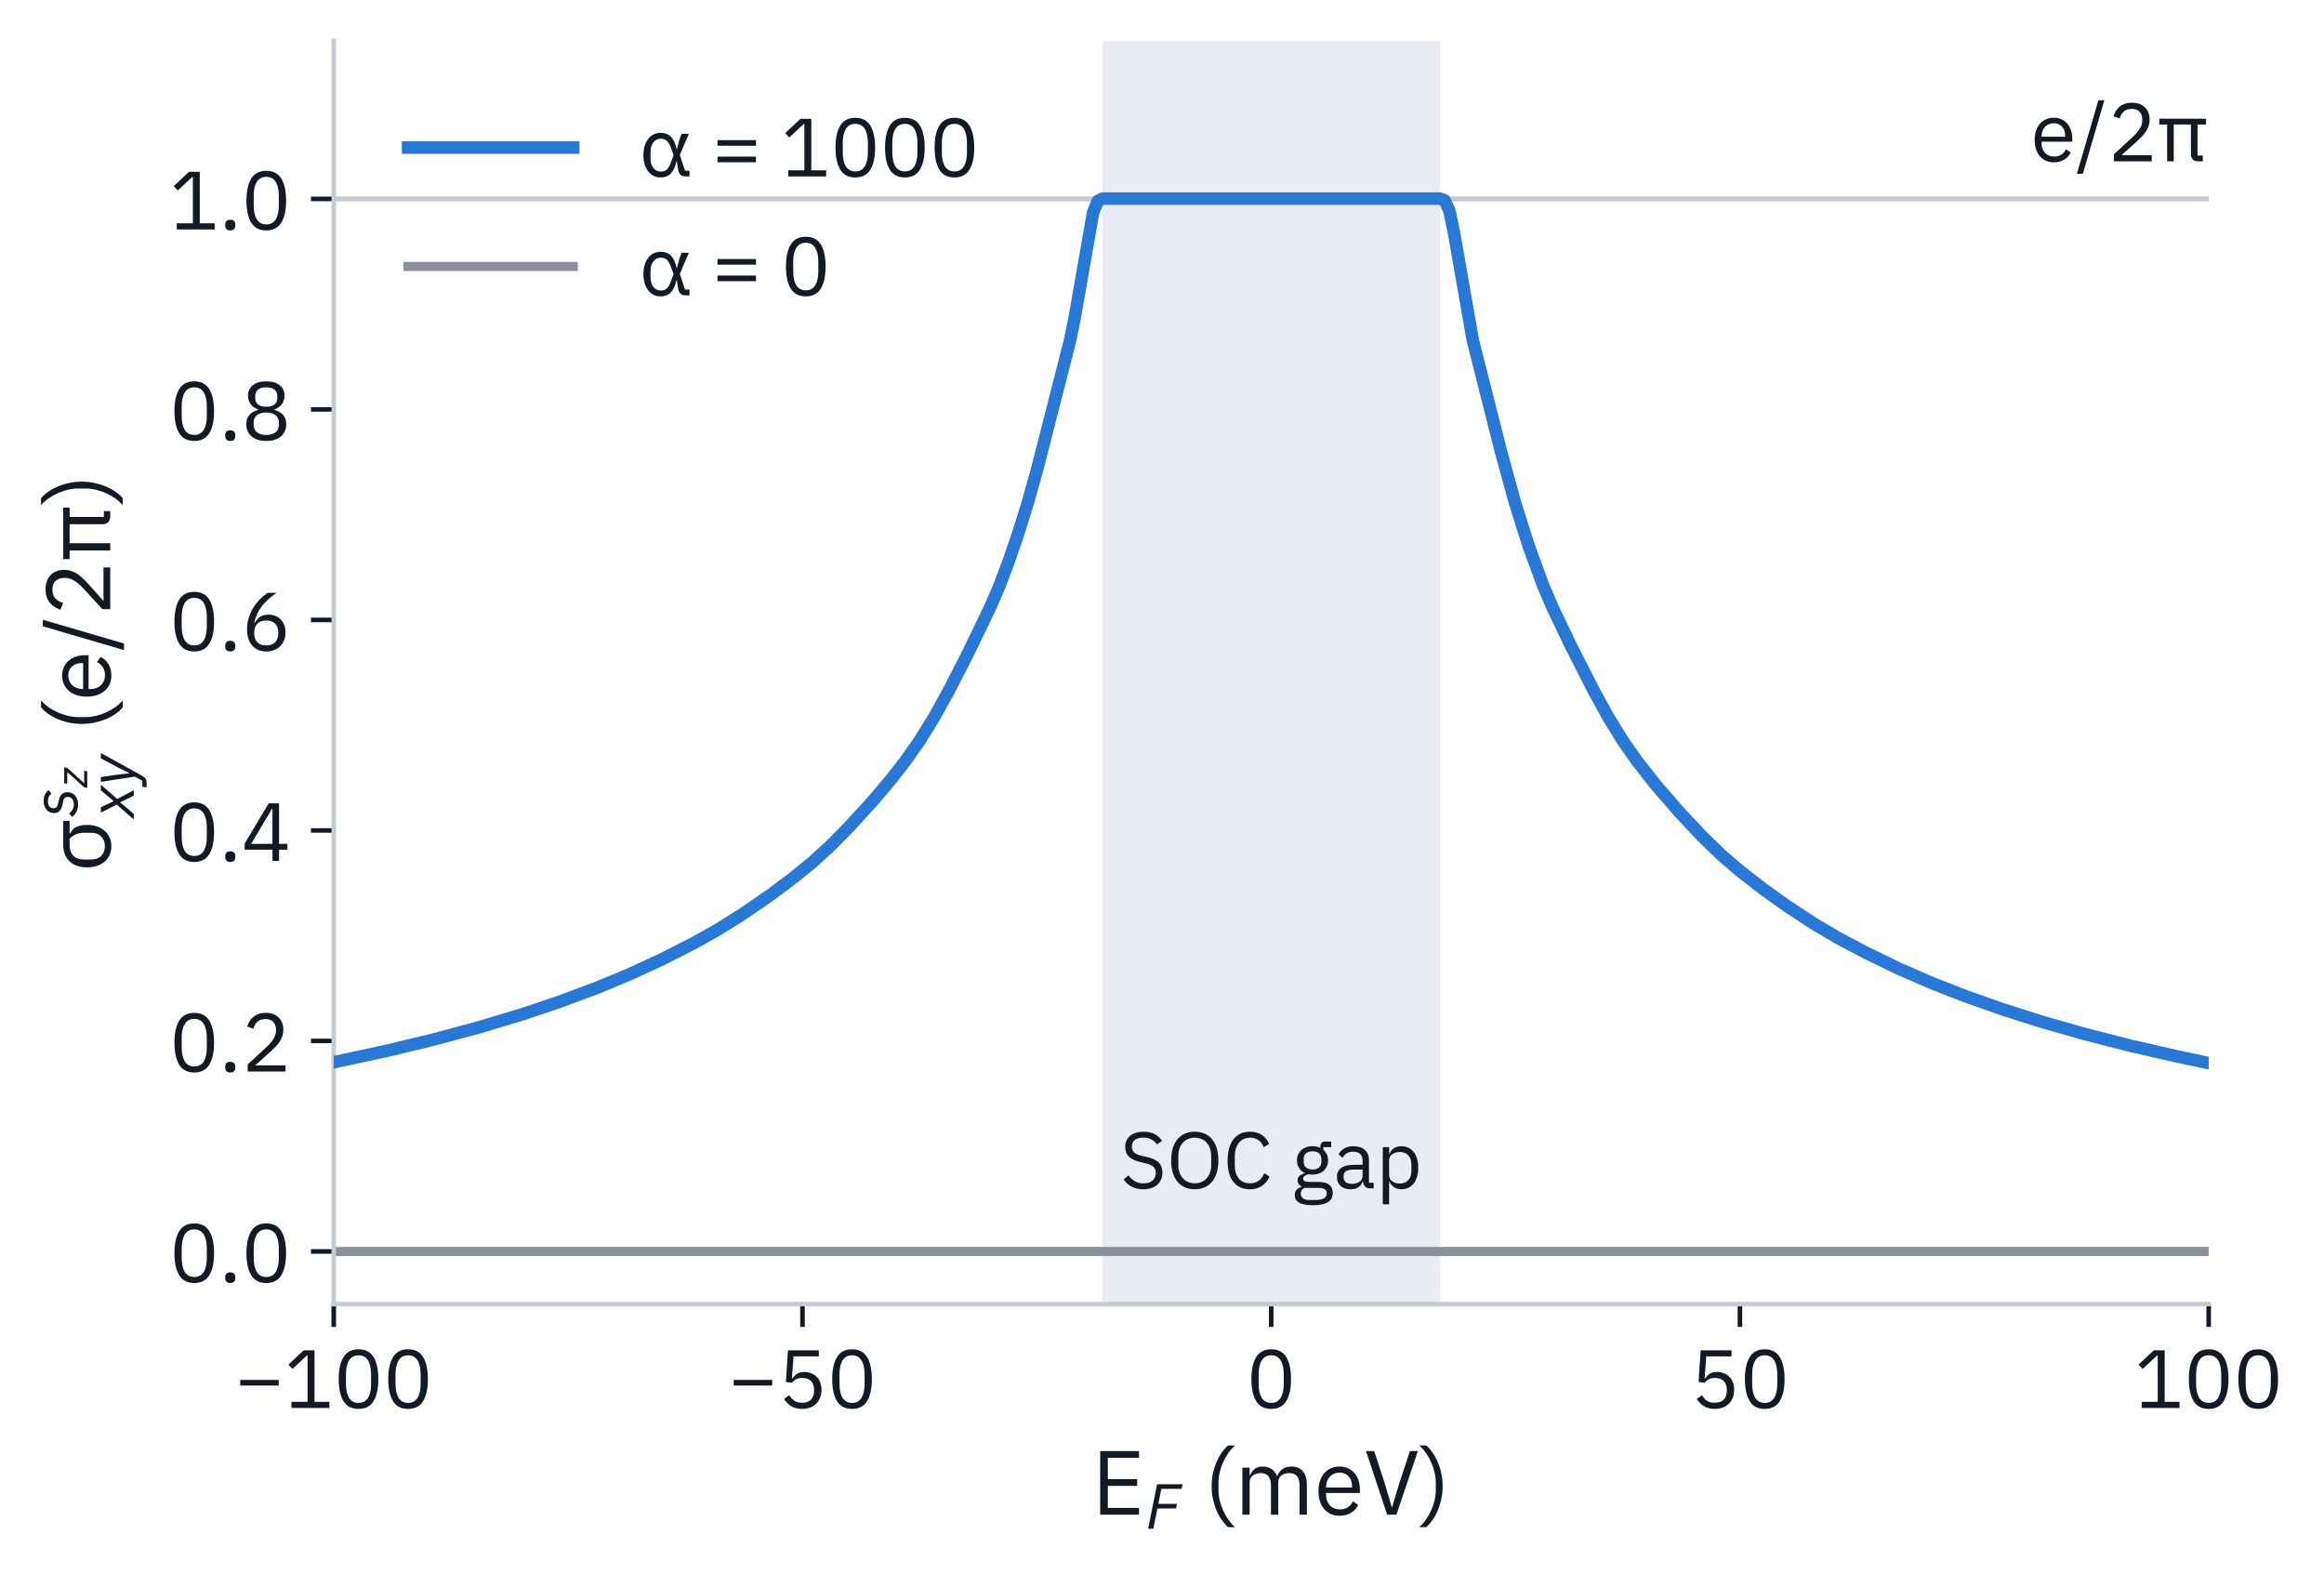
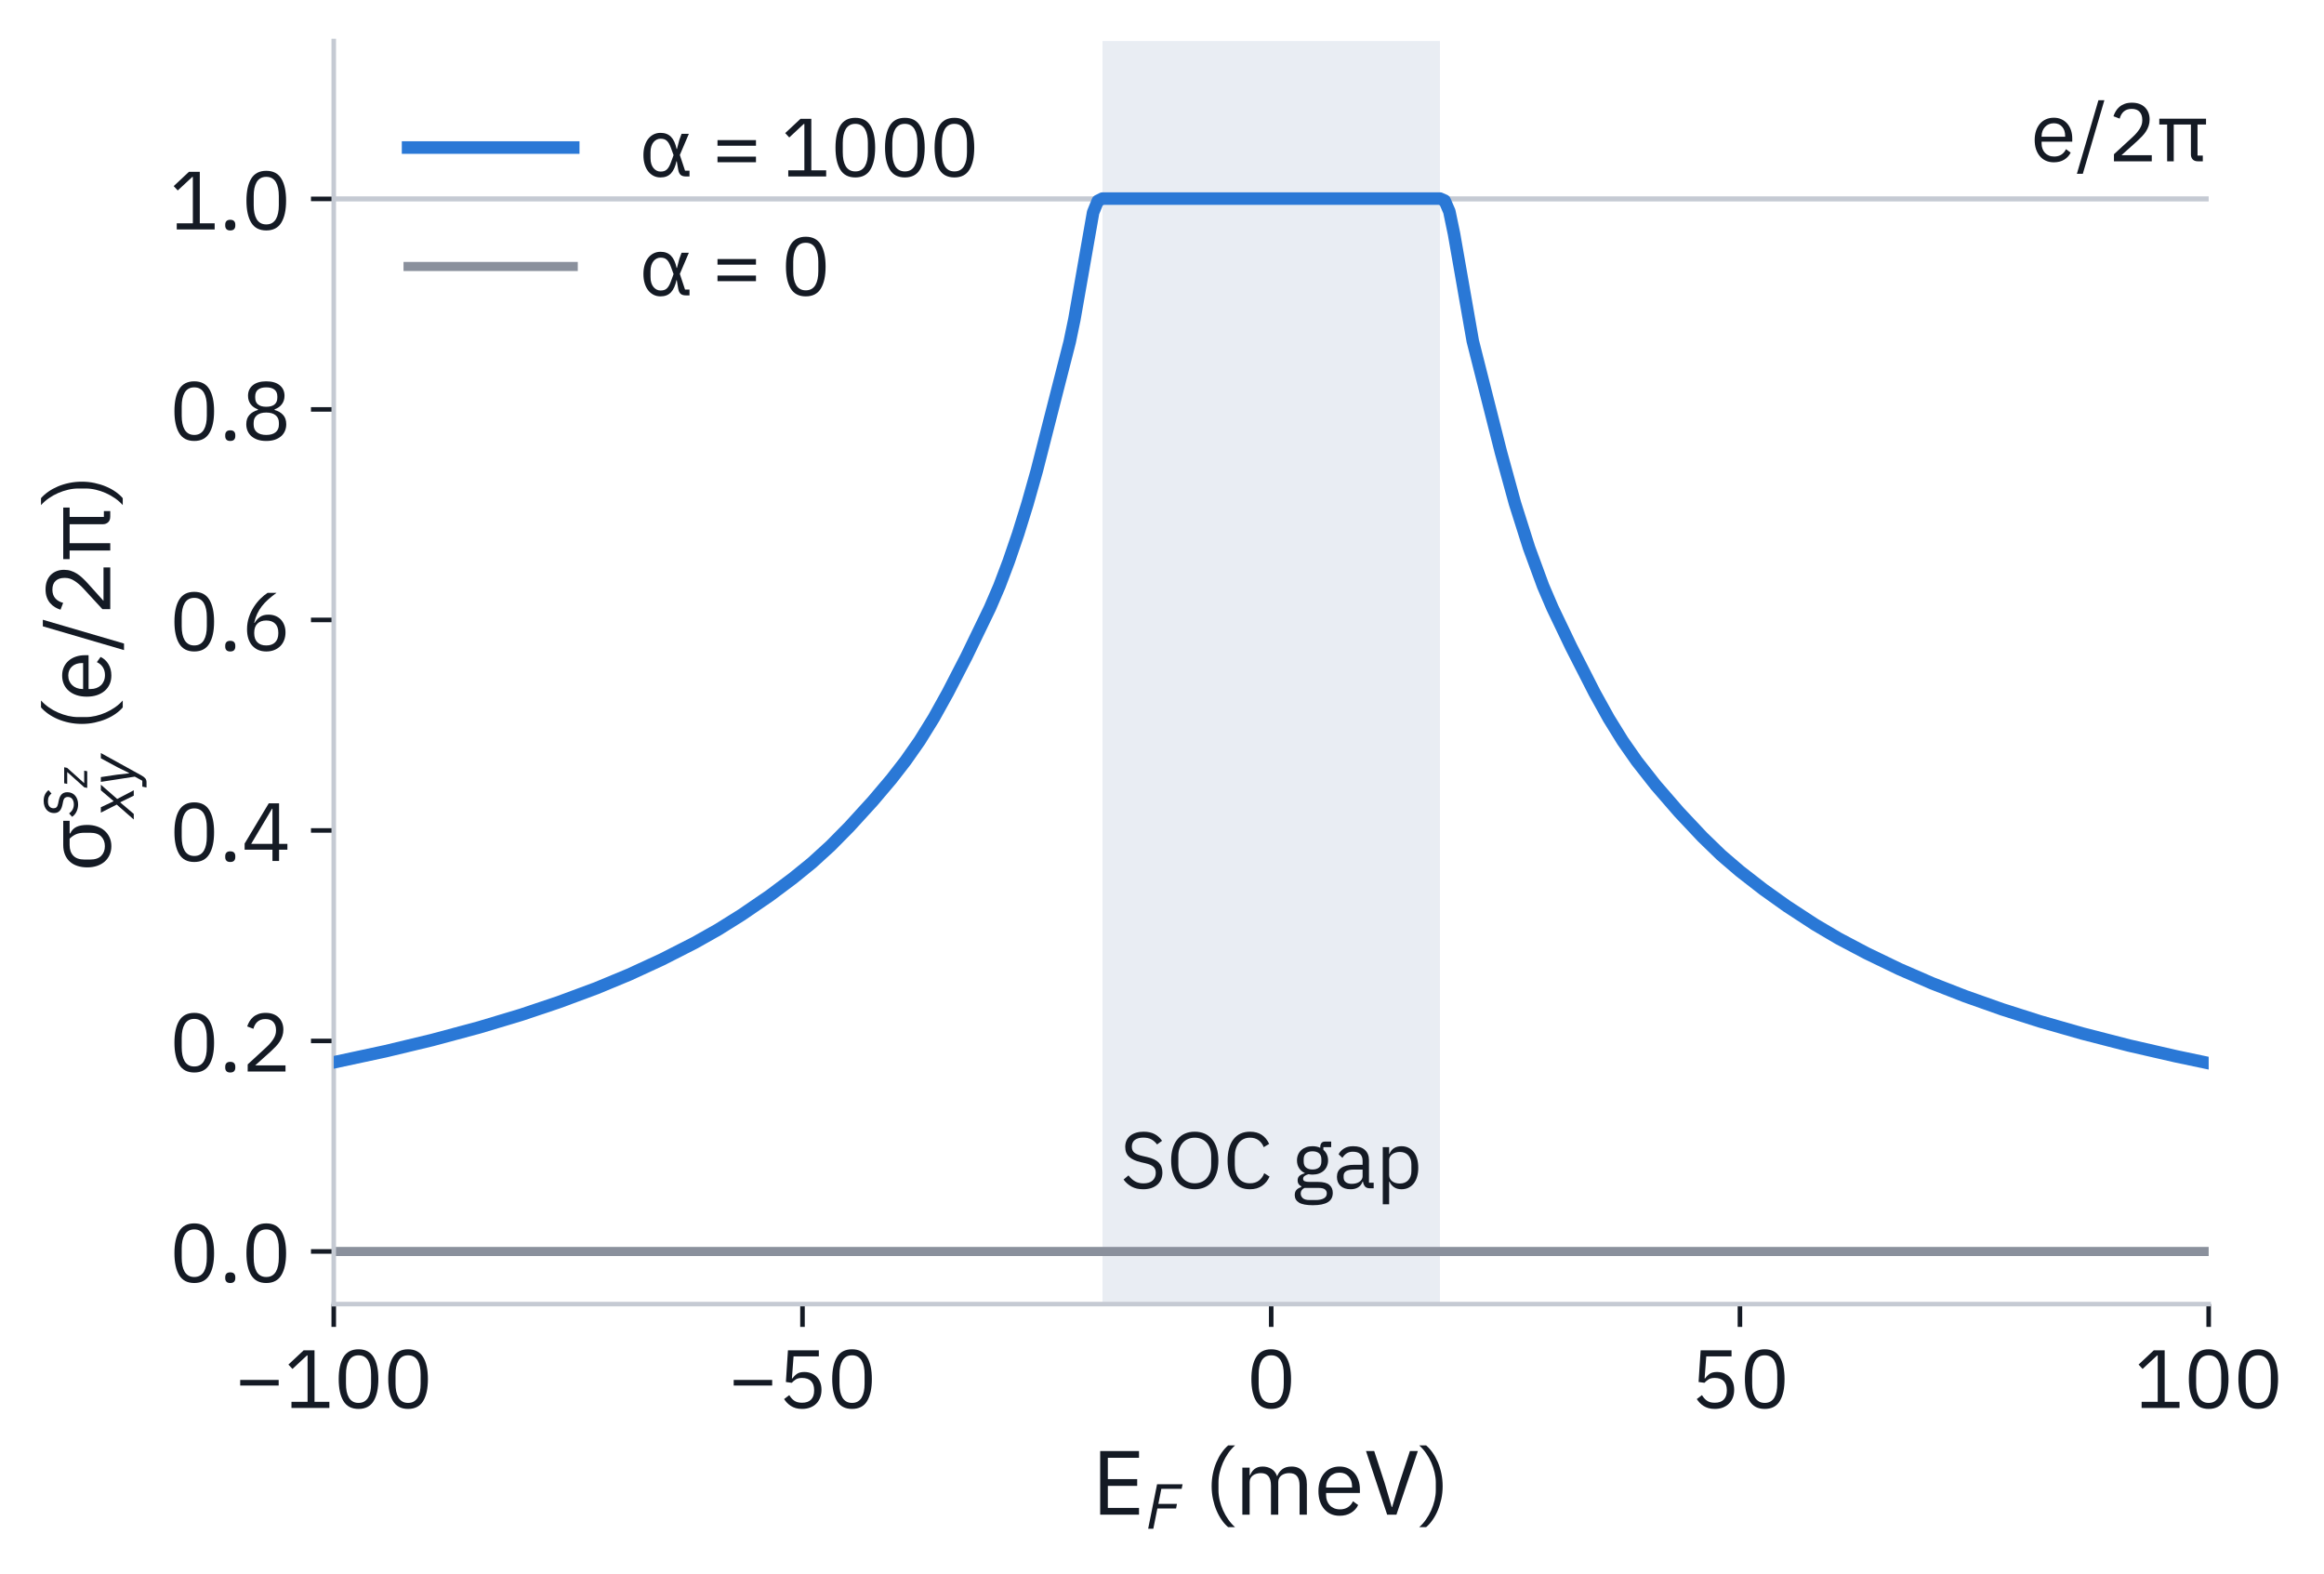
<svg xmlns="http://www.w3.org/2000/svg" xmlns:xlink="http://www.w3.org/1999/xlink" width="408.074pt" height="276.33pt" viewBox="0 0 408.074 276.33" version="1.1">
  <defs>
    <style type="text/css">*{stroke-linejoin: round; stroke-linecap: butt}</style>
  </defs>
  <g id="figure_1">
    <g id="patch_1">
      <path d="M 0 276.33  L 408.074 276.33  L 408.074 0  L 0 0  L 0 276.33  z " style="fill: none" />
    </g>
    <g id="axes_1">
      <g id="patch_2">
        <path d="M 58.604 228.96  L 387.824 228.96  L 387.824 7.2  L 58.604 7.2  L 58.604 228.96  z " style="fill: none" />
      </g>
      <g id="patch_3">
        <path d="M 193.585 228.96  L 252.844 228.96  L 252.844 7.2  L 193.585 7.2  z " clip-path="url(#pb63f28850c)" style="fill: #e9edf3" />
      </g>
      <g id="line2d_1">
        <path d="M 58.604 34.92  L 387.824 34.92  " clip-path="url(#pb63f28850c)" style="fill: none; stroke: #c5cad3; stroke-width: 0.9; stroke-linecap: square" />
      </g>
      <g id="matplotlib.axis_1">
        <g id="xtick_1">
          <g id="line2d_2">
            <defs>
              <path id="m9ce9b8f9b5" d="M 0 0  L 0 4  " style="stroke: #141a24; stroke-width: 0.8" />
            </defs>
            <g>
              <use xlink:href="#m9ce9b8f9b5" x="58.604" y="228.96" style="fill: #141a24; stroke: #141a24; stroke-width: 0.8" />
            </g>
          </g>
          <g id="text_1">
            <g style="fill: #141a24" transform="translate(41.20445 247.19) scale(0.145 -0.145)">
              <defs>
                <path id="IBMPlexSans-2212" d="M 429 1734  L 429 2170  L 3411 2170  L 3411 1734  L 429 1734  z " transform="scale(0.015625)" />
                <path id="IBMPlexSans-31" d="M 563 0  L 563 474  L 1811 474  L 1811 4070  L 1766 4070  L 640 3021  L 326 3360  L 1510 4467  L 2349 4467  L 2349 474  L 3501 474  L 3501 0  L 563 0  z " transform="scale(0.015625)" />
                <path id="IBMPlexSans-30" d="M 1920 -77  Q 1120 -77 752 531  Q 384 1139 384 2234  Q 384 3328 752 3936  Q 1120 4544 1920 4544  Q 2720 4544 3088 3936  Q 3456 3328 3456 2234  Q 3456 1139 3088 531  Q 2720 -77 1920 -77  z M 1920 390  Q 2182 390 2368 499  Q 2554 608 2669 806  Q 2784 1005 2838 1273  Q 2893 1542 2893 1869  L 2893 2598  Q 2893 2925 2838 3193  Q 2784 3462 2669 3660  Q 2554 3859 2368 3968  Q 2182 4077 1920 4077  Q 1658 4077 1472 3968  Q 1286 3859 1171 3660  Q 1056 3462 1001 3193  Q 947 2925 947 2598  L 947 1869  Q 947 1542 1001 1273  Q 1056 1005 1171 806  Q 1286 608 1472 499  Q 1658 390 1920 390  z " transform="scale(0.015625)" />
              </defs>
              <use xlink:href="#IBMPlexSans-2212" />
              <use xlink:href="#IBMPlexSans-31" transform="translate(59.99999 0)" />
              <use xlink:href="#IBMPlexSans-30" transform="translate(120 0)" />
              <use xlink:href="#IBMPlexSans-30" transform="translate(180 0)" />
            </g>
          </g>
        </g>
        <g id="xtick_2">
          <g id="line2d_3">
            <g>
              <use xlink:href="#m9ce9b8f9b5" x="140.909" y="228.96" style="fill: #141a24; stroke: #141a24; stroke-width: 0.8" />
            </g>
          </g>
          <g id="text_2">
            <g style="fill: #141a24" transform="translate(127.8595 247.19) scale(0.145 -0.145)">
              <defs>
                <path id="IBMPlexSans-35" d="M 3187 3994  L 1229 3994  L 1101 2291  L 1146 2291  Q 1306 2515 1507 2649  Q 1709 2784 2061 2784  Q 2349 2784 2592 2688  Q 2835 2592 3014 2416  Q 3194 2240 3293 1984  Q 3392 1728 3392 1402  Q 3392 1075 3289 803  Q 3187 531 2992 336  Q 2797 141 2518 32  Q 2240 -77 1888 -77  Q 1606 -77 1392 -13  Q 1178 51 1011 160  Q 845 269 720 403  Q 595 538 493 685  L 896 992  Q 979 858 1072 749  Q 1165 640 1277 563  Q 1389 486 1536 444  Q 1683 403 1888 403  Q 2349 403 2585 646  Q 2822 890 2822 1331  L 2822 1395  Q 2822 1837 2585 2080  Q 2349 2323 1888 2323  Q 1581 2323 1405 2211  Q 1229 2099 1088 1946  L 634 2010  L 794 4467  L 3187 4467  L 3187 3994  z " transform="scale(0.015625)" />
              </defs>
              <use xlink:href="#IBMPlexSans-2212" />
              <use xlink:href="#IBMPlexSans-35" transform="translate(59.99999 0)" />
              <use xlink:href="#IBMPlexSans-30" transform="translate(120 0)" />
            </g>
          </g>
        </g>
        <g id="xtick_3">
          <g id="line2d_4">
            <g>
              <use xlink:href="#m9ce9b8f9b5" x="223.214" y="228.96" style="fill: #141a24; stroke: #141a24; stroke-width: 0.8" />
            </g>
          </g>
          <g id="text_3">
            <g style="fill: #141a24" transform="translate(218.8645 247.19) scale(0.145 -0.145)">
              <use xlink:href="#IBMPlexSans-30" />
            </g>
          </g>
        </g>
        <g id="xtick_4">
          <g id="line2d_5">
            <g>
              <use xlink:href="#m9ce9b8f9b5" x="305.519" y="228.96" style="fill: #141a24; stroke: #141a24; stroke-width: 0.8" />
            </g>
          </g>
          <g id="text_4">
            <g style="fill: #141a24" transform="translate(296.8195 247.19) scale(0.145 -0.145)">
              <use xlink:href="#IBMPlexSans-35" />
              <use xlink:href="#IBMPlexSans-30" transform="translate(59.99999 0)" />
            </g>
          </g>
        </g>
        <g id="xtick_5">
          <g id="line2d_6">
            <g>
              <use xlink:href="#m9ce9b8f9b5" x="387.824" y="228.96" style="fill: #141a24; stroke: #141a24; stroke-width: 0.8" />
            </g>
          </g>
          <g id="text_5">
            <g style="fill: #141a24" transform="translate(374.7745 247.19) scale(0.145 -0.145)">
              <use xlink:href="#IBMPlexSans-31" />
              <use xlink:href="#IBMPlexSans-30" transform="translate(59.99999 0)" />
              <use xlink:href="#IBMPlexSans-30" transform="translate(120 0)" />
            </g>
          </g>
        </g>
        <g id="text_6">
          <g style="fill: #141a24" transform="translate(191.6945 265.93) scale(0.16 -0.16)">
            <defs>
              <path id="IBMPlexSans-45" d="M 595 0  L 595 4467  L 3322 4467  L 3322 3994  L 1133 3994  L 1133 2496  L 3194 2496  L 3194 2022  L 1133 2022  L 1133 474  L 3322 474  L 3322 0  L 595 0  z " transform="scale(0.015625)" />
              <path id="IBMPlexSans-Italic-46" d="M 250 0  L 1146 4467  L 3706 4467  L 3610 4006  L 1574 4006  L 1274 2496  L 3142 2496  L 3053 2035  L 1178 2035  L 768 0  L 250 0  z " transform="scale(0.015625)" />
              <path id="IBMPlexSans-20" transform="scale(0.015625)" />
              <path id="IBMPlexSans-28" d="M 531 1997  Q 531 2458 620 2886  Q 710 3315 867 3683  Q 1024 4051 1235 4352  Q 1446 4653 1690 4864  L 2176 4864  Q 1907 4621 1692 4313  Q 1478 4006 1328 3660  Q 1178 3315 1094 2956  Q 1011 2598 1011 2266  L 1011 1715  Q 1011 1376 1094 1017  Q 1178 659 1331 313  Q 1485 -32 1699 -339  Q 1914 -646 2176 -877  L 1690 -877  Q 1453 -678 1241 -377  Q 1030 -77 873 294  Q 717 666 624 1098  Q 531 1530 531 1997  z " transform="scale(0.015625)" />
              <path id="IBMPlexSans-6d" d="M 544 0  L 544 3302  L 1056 3302  L 1056 2765  L 1082 2765  Q 1139 2893 1212 3005  Q 1286 3117 1392 3200  Q 1498 3283 1638 3331  Q 1779 3379 1971 3379  Q 2298 3379 2573 3222  Q 2848 3066 2982 2707  L 2995 2707  Q 3085 2976 3331 3177  Q 3578 3379 4000 3379  Q 4506 3379 4790 3049  Q 5075 2720 5075 2118  L 5075 0  L 4563 0  L 4563 2029  Q 4563 2470 4390 2694  Q 4218 2918 3840 2918  Q 3686 2918 3548 2880  Q 3411 2842 3302 2765  Q 3194 2688 3130 2569  Q 3066 2451 3066 2291  L 3066 0  L 2554 0  L 2554 2029  Q 2554 2470 2381 2694  Q 2208 2918 1843 2918  Q 1690 2918 1549 2880  Q 1408 2842 1299 2765  Q 1190 2688 1123 2569  Q 1056 2451 1056 2291  L 1056 0  L 544 0  z " transform="scale(0.015625)" />
              <path id="IBMPlexSans-65" d="M 1786 -77  Q 1446 -77 1174 44  Q 902 166 707 393  Q 512 621 406 937  Q 301 1254 301 1651  Q 301 2042 406 2362  Q 512 2682 707 2909  Q 902 3136 1174 3257  Q 1446 3379 1786 3379  Q 2118 3379 2380 3257  Q 2643 3136 2828 2921  Q 3014 2707 3113 2412  Q 3213 2118 3213 1766  L 3213 1523  L 838 1523  L 838 1370  Q 838 1158 905 976  Q 973 794 1097 659  Q 1222 525 1404 448  Q 1587 371 1818 371  Q 2131 371 2364 518  Q 2598 666 2726 941  L 3091 678  Q 2931 339 2592 131  Q 2253 -77 1786 -77  z M 1786 2950  Q 1574 2950 1401 2876  Q 1229 2803 1104 2668  Q 979 2534 908 2352  Q 838 2170 838 1952  L 838 1907  L 2662 1907  L 2662 1978  Q 2662 2419 2422 2684  Q 2182 2950 1786 2950  z " transform="scale(0.015625)" />
              <path id="IBMPlexSans-56" d="M 1613 0  L 128 4467  L 704 4467  L 1440 2214  L 1933 538  L 1965 538  L 2470 2214  L 3213 4467  L 3770 4467  L 2266 0  L 1613 0  z " transform="scale(0.015625)" />
              <path id="IBMPlexSans-29" d="M 1613 1997  Q 1613 1530 1520 1098  Q 1427 666 1270 294  Q 1114 -77 902 -377  Q 691 -678 454 -877  L -32 -877  Q 230 -646 444 -339  Q 659 -32 812 313  Q 966 659 1049 1017  Q 1133 1376 1133 1715  L 1133 2266  Q 1133 2598 1049 2956  Q 966 3315 816 3660  Q 666 4006 451 4313  Q 237 4621 -32 4864  L 454 4864  Q 698 4653 909 4352  Q 1120 4051 1277 3683  Q 1434 3315 1523 2886  Q 1613 2458 1613 1997  z " transform="scale(0.015625)" />
            </defs>
            <use xlink:href="#IBMPlexSans-45" />
            <use xlink:href="#IBMPlexSans-Italic-46" transform="translate(59.20288 -15.47813) scale(0.7)" />
            <use xlink:href="#IBMPlexSans-20" transform="translate(99.72256 0)" />
            <use xlink:href="#IBMPlexSans-28" transform="translate(123.3226 0)" />
            <use xlink:href="#IBMPlexSans-6d" transform="translate(156.8225 0)" />
            <use xlink:href="#IBMPlexSans-65" transform="translate(244.1225 0)" />
            <use xlink:href="#IBMPlexSans-56" transform="translate(299.0225 0)" />
            <use xlink:href="#IBMPlexSans-29" transform="translate(359.9225 0)" />
          </g>
        </g>
      </g>
      <g id="matplotlib.axis_2">
        <g id="ytick_1">
          <g id="line2d_7">
            <defs>
              <path id="mf43ab1ffb0" d="M 0 0  L -4 0  " style="stroke: #141a24; stroke-width: 0.8" />
            </defs>
            <g>
              <use xlink:href="#mf43ab1ffb0" x="58.604" y="219.72" style="fill: #141a24; stroke: #141a24; stroke-width: 0.8" />
            </g>
          </g>
          <g id="text_7">
            <g style="fill: #141a24" transform="translate(29.76 225.085) scale(0.145 -0.145)">
              <defs>
                <path id="IBMPlexSans-2e" d="M 870 -77  Q 666 -77 573 25  Q 480 128 480 294  L 480 378  Q 480 544 573 646  Q 666 749 870 749  Q 1075 749 1168 646  Q 1261 544 1261 378  L 1261 294  Q 1261 128 1168 25  Q 1075 -77 870 -77  z " transform="scale(0.015625)" />
              </defs>
              <use xlink:href="#IBMPlexSans-30" />
              <use xlink:href="#IBMPlexSans-2e" transform="translate(59.99999 0)" />
              <use xlink:href="#IBMPlexSans-30" transform="translate(87.19998 0)" />
            </g>
          </g>
        </g>
        <g id="ytick_2">
          <g id="line2d_8">
            <g>
              <use xlink:href="#mf43ab1ffb0" x="58.604" y="182.76" style="fill: #141a24; stroke: #141a24; stroke-width: 0.8" />
            </g>
          </g>
          <g id="text_8">
            <g style="fill: #141a24" transform="translate(29.76 188.125) scale(0.145 -0.145)">
              <defs>
                <path id="IBMPlexSans-32" d="M 3411 0  L 480 0  L 480 550  L 1939 1894  Q 2253 2182 2464 2505  Q 2675 2829 2675 3155  L 2675 3232  Q 2675 3603 2470 3833  Q 2266 4064 1850 4064  Q 1645 4064 1491 4006  Q 1338 3949 1226 3846  Q 1114 3744 1040 3606  Q 966 3469 922 3309  L 442 3494  Q 506 3693 618 3881  Q 730 4070 899 4217  Q 1069 4365 1309 4454  Q 1549 4544 1875 4544  Q 2202 4544 2458 4448  Q 2714 4352 2886 4179  Q 3059 4006 3152 3769  Q 3245 3533 3245 3245  Q 3245 2982 3171 2758  Q 3098 2534 2970 2332  Q 2842 2131 2659 1939  Q 2477 1747 2266 1555  L 1062 474  L 3411 474  L 3411 0  z " transform="scale(0.015625)" />
              </defs>
              <use xlink:href="#IBMPlexSans-30" />
              <use xlink:href="#IBMPlexSans-2e" transform="translate(59.99999 0)" />
              <use xlink:href="#IBMPlexSans-32" transform="translate(87.19998 0)" />
            </g>
          </g>
        </g>
        <g id="ytick_3">
          <g id="line2d_9">
            <g>
              <use xlink:href="#mf43ab1ffb0" x="58.604" y="145.8" style="fill: #141a24; stroke: #141a24; stroke-width: 0.8" />
            </g>
          </g>
          <g id="text_9">
            <g style="fill: #141a24" transform="translate(29.76 151.165) scale(0.145 -0.145)">
              <defs>
                <path id="IBMPlexSans-34" d="M 2400 0  L 2400 877  L 243 877  L 243 1350  L 2112 4467  L 2912 4467  L 2912 1325  L 3558 1325  L 3558 877  L 2912 877  L 2912 0  L 2400 0  z M 749 1325  L 2400 1325  L 2400 4051  L 2368 4051  L 749 1325  z " transform="scale(0.015625)" />
              </defs>
              <use xlink:href="#IBMPlexSans-30" />
              <use xlink:href="#IBMPlexSans-2e" transform="translate(59.99999 0)" />
              <use xlink:href="#IBMPlexSans-34" transform="translate(87.19998 0)" />
            </g>
          </g>
        </g>
        <g id="ytick_4">
          <g id="line2d_10">
            <g>
              <use xlink:href="#mf43ab1ffb0" x="58.604" y="108.84" style="fill: #141a24; stroke: #141a24; stroke-width: 0.8" />
            </g>
          </g>
          <g id="text_10">
            <g style="fill: #141a24" transform="translate(29.76 114.205) scale(0.145 -0.145)">
              <defs>
                <path id="IBMPlexSans-36" d="M 1926 -77  Q 1581 -77 1302 41  Q 1024 160 829 381  Q 634 602 531 922  Q 429 1242 429 1638  Q 429 2138 576 2576  Q 723 3014 956 3376  Q 1190 3738 1472 4016  Q 1754 4294 2022 4467  L 2714 4467  Q 2355 4205 2073 3955  Q 1792 3706 1581 3434  Q 1370 3162 1222 2851  Q 1075 2541 986 2150  L 1018 2138  Q 1178 2413 1430 2595  Q 1683 2778 2093 2778  Q 2381 2778 2624 2682  Q 2867 2586 3040 2406  Q 3213 2227 3312 1971  Q 3411 1715 3411 1402  Q 3411 1075 3305 803  Q 3200 531 3005 336  Q 2810 141 2534 32  Q 2259 -77 1926 -77  z M 1920 390  Q 2362 390 2608 633  Q 2854 877 2854 1331  L 2854 1382  Q 2854 1837 2608 2080  Q 2362 2323 1920 2323  Q 1478 2323 1232 2080  Q 986 1837 986 1382  L 986 1331  Q 986 877 1232 633  Q 1478 390 1920 390  z " transform="scale(0.015625)" />
              </defs>
              <use xlink:href="#IBMPlexSans-30" />
              <use xlink:href="#IBMPlexSans-2e" transform="translate(59.99999 0)" />
              <use xlink:href="#IBMPlexSans-36" transform="translate(87.19998 0)" />
            </g>
          </g>
        </g>
        <g id="ytick_5">
          <g id="line2d_11">
            <g>
              <use xlink:href="#mf43ab1ffb0" x="58.604" y="71.88" style="fill: #141a24; stroke: #141a24; stroke-width: 0.8" />
            </g>
          </g>
          <g id="text_11">
            <g style="fill: #141a24" transform="translate(29.76 77.245) scale(0.145 -0.145)">
              <defs>
                <path id="IBMPlexSans-38" d="M 1920 -77  Q 1536 -77 1248 22  Q 960 122 765 294  Q 570 467 470 704  Q 371 941 371 1216  Q 371 1677 620 1945  Q 870 2214 1274 2323  L 1274 2374  Q 922 2496 714 2768  Q 506 3040 506 3424  Q 506 3936 877 4240  Q 1248 4544 1920 4544  Q 2592 4544 2963 4240  Q 3334 3936 3334 3424  Q 3334 3040 3126 2768  Q 2918 2496 2566 2374  L 2566 2323  Q 2970 2214 3219 1945  Q 3469 1677 3469 1216  Q 3469 941 3369 704  Q 3270 467 3075 294  Q 2880 122 2592 22  Q 2304 -77 1920 -77  z M 1920 390  Q 2387 390 2643 598  Q 2899 806 2899 1190  L 2899 1325  Q 2899 1709 2643 1917  Q 2387 2125 1920 2125  Q 1453 2125 1197 1917  Q 941 1709 941 1325  L 941 1190  Q 941 806 1197 598  Q 1453 390 1920 390  z M 1920 2573  Q 2342 2573 2560 2752  Q 2778 2931 2778 3277  L 2778 3373  Q 2778 3718 2560 3897  Q 2342 4077 1920 4077  Q 1498 4077 1280 3897  Q 1062 3718 1062 3373  L 1062 3277  Q 1062 2931 1280 2752  Q 1498 2573 1920 2573  z " transform="scale(0.015625)" />
              </defs>
              <use xlink:href="#IBMPlexSans-30" />
              <use xlink:href="#IBMPlexSans-2e" transform="translate(59.99999 0)" />
              <use xlink:href="#IBMPlexSans-38" transform="translate(87.19998 0)" />
            </g>
          </g>
        </g>
        <g id="ytick_6">
          <g id="line2d_12">
            <g>
              <use xlink:href="#mf43ab1ffb0" x="58.604" y="34.92" style="fill: #141a24; stroke: #141a24; stroke-width: 0.8" />
            </g>
          </g>
          <g id="text_12">
            <g style="fill: #141a24" transform="translate(29.76 40.285) scale(0.145 -0.145)">
              <use xlink:href="#IBMPlexSans-31" />
              <use xlink:href="#IBMPlexSans-2e" transform="translate(59.99999 0)" />
              <use xlink:href="#IBMPlexSans-30" transform="translate(87.19998 0)" />
            </g>
          </g>
        </g>
        <g id="text_13">
          <g style="fill: #141a24" transform="translate(19.36 153.04) rotate(-90) scale(0.16 -0.16)">
            <defs>
              <path id="IBMPlexSans-3c3" d="M 2688 2854  L 2688 2810  Q 3008 2662 3145 2371  Q 3283 2080 3283 1613  Q 3283 1235 3174 921  Q 3066 608 2867 387  Q 2669 166 2397 44  Q 2125 -77 1792 -77  Q 1459 -77 1184 44  Q 909 166 713 387  Q 518 608 409 921  Q 301 1235 301 1613  Q 301 1990 403 2304  Q 506 2618 704 2838  Q 902 3059 1196 3180  Q 1491 3302 1869 3302  L 3571 3302  L 3571 2854  L 2688 2854  z M 1869 2854  Q 1395 2854 1123 2595  Q 851 2336 851 1811  L 851 1414  Q 851 890 1113 634  Q 1376 378 1792 378  Q 2208 378 2470 634  Q 2733 890 2733 1414  L 2733 1811  Q 2733 2163 2630 2400  Q 2528 2637 2317 2854  L 1869 2854  z " transform="scale(0.015625)" />
              <path id="IBMPlexSans-Italic-73" d="M 1338 -77  Q 954 -77 621 80  Q 288 237 90 525  L 429 826  Q 602 595 826 473  Q 1050 352 1338 352  Q 1664 352 1875 509  Q 2086 666 2086 973  Q 2086 1139 1987 1257  Q 1888 1376 1600 1434  L 1350 1485  Q 1165 1523 1001 1584  Q 838 1645 720 1744  Q 602 1843 534 1987  Q 467 2131 467 2336  Q 467 2541 540 2729  Q 614 2918 768 3062  Q 922 3206 1152 3292  Q 1382 3379 1690 3379  Q 2054 3379 2316 3254  Q 2579 3130 2765 2893  L 2426 2592  Q 2317 2746 2131 2848  Q 1946 2950 1651 2950  Q 1286 2950 1116 2790  Q 947 2630 947 2381  Q 947 2208 1046 2096  Q 1146 1984 1427 1926  L 1677 1875  Q 1875 1837 2038 1773  Q 2202 1709 2317 1606  Q 2432 1504 2496 1357  Q 2560 1210 2560 1005  Q 2560 755 2467 553  Q 2374 352 2211 214  Q 2048 77 1824 0  Q 1600 -77 1338 -77  z " transform="scale(0.015625)" />
              <path id="IBMPlexSans-Italic-7a" d="M -32 0  L 51 422  L 2246 2867  L 544 2867  L 627 3302  L 2925 3302  L 2842 2880  L 646 435  L 2438 435  L 2355 0  L -32 0  z " transform="scale(0.015625)" />
              <path id="IBMPlexSans-Italic-78" d="M -179 0  L 1318 1709  L 512 3302  L 1050 3302  L 1645 2035  L 1677 2035  L 2752 3302  L 3315 3302  L 1882 1664  L 2752 0  L 2214 0  L 1555 1344  L 1523 1344  L 384 0  L -179 0  z " transform="scale(0.015625)" />
              <path id="IBMPlexSans-Italic-79" d="M 2803 3302  L 3328 3302  L 1094 -749  Q 934 -1037 784 -1158  Q 634 -1280 384 -1280  L -128 -1280  L -45 -858  L 550 -858  L 960 -102  L 435 3302  L 915 3302  L 1158 1670  L 1293 467  L 1325 467  L 1920 1670  L 2803 3302  z " transform="scale(0.015625)" />
              <path id="IBMPlexSans-2f" d="M 58 -966  L 1728 4736  L 2189 4736  L 518 -966  L 58 -966  z " transform="scale(0.015625)" />
              <path id="IBMPlexSans-3c0" d="M 3117 448  L 3526 448  L 3526 0  L 3149 0  Q 2880 0 2742 150  Q 2605 301 2605 525  L 2605 2854  L 1274 2854  L 1274 0  L 762 0  L 762 2854  L 154 2854  L 154 3302  L 3776 3302  L 3776 2854  L 3117 2854  L 3117 448  z " transform="scale(0.015625)" />
            </defs>
            <use xlink:href="#IBMPlexSans-3c3" />
            <use xlink:href="#IBMPlexSans-Italic-73" transform="translate(59.20288 36.11563) scale(0.7)" />
            <use xlink:href="#IBMPlexSans-Italic-7a" transform="translate(92.17287 25.28094) scale(0.49)" />
            <use xlink:href="#IBMPlexSans-Italic-78" transform="translate(59.20288 -25.79688) scale(0.7)" />
            <use xlink:href="#IBMPlexSans-Italic-79" transform="translate(93.78287 -25.79688) scale(0.7)" />
            <use xlink:href="#IBMPlexSans-20" transform="translate(130.2426 0)" />
            <use xlink:href="#IBMPlexSans-28" transform="translate(153.8425 0)" />
            <use xlink:href="#IBMPlexSans-65" transform="translate(187.3425 0)" />
            <use xlink:href="#IBMPlexSans-2f" transform="translate(242.2425 0)" />
            <use xlink:href="#IBMPlexSans-32" transform="translate(280.5425 0)" />
            <use xlink:href="#IBMPlexSans-3c0" transform="translate(340.5425 0)" />
            <use xlink:href="#IBMPlexSans-29" transform="translate(402.7425 0)" />
          </g>
        </g>
      </g>
      <g id="line2d_13">
        <path d="M 58.604 219.72  L 387.824 219.72  L 387.824 219.72  " clip-path="url(#pb63f28850c)" style="fill: none; stroke: #8a909c; stroke-width: 1.6; stroke-linecap: square" />
      </g>
      <g id="patch_4">
        <path d="M 58.604 228.96  L 58.604 7.2  " style="fill: none; stroke: #c5cad3; stroke-width: 0.8; stroke-linejoin: miter; stroke-linecap: square" />
      </g>
      <g id="patch_5">
        <path d="M 58.604 228.96  L 387.824 228.96  " style="fill: none; stroke: #c5cad3; stroke-width: 0.8; stroke-linejoin: miter; stroke-linecap: square" />
      </g>
      <g id="text_14">
        <g style="fill: #141a24" transform="translate(196.6998 208.632) scale(0.14 -0.14)">
          <defs>
            <path id="IBMPlexSans-53" d="M 1850 -77  Q 1306 -77 922 131  Q 538 339 269 704  L 666 1037  Q 902 723 1190 560  Q 1478 397 1869 397  Q 2349 397 2601 627  Q 2854 858 2854 1242  Q 2854 1562 2662 1734  Q 2470 1907 2029 2010  L 1664 2093  Q 1050 2234 726 2518  Q 403 2803 403 3322  Q 403 3616 512 3846  Q 621 4077 816 4230  Q 1011 4384 1283 4464  Q 1555 4544 1882 4544  Q 2387 4544 2748 4358  Q 3110 4173 3360 3814  L 2957 3520  Q 2771 3776 2508 3923  Q 2246 4070 1856 4070  Q 1427 4070 1180 3888  Q 934 3706 934 3341  Q 934 3021 1142 2857  Q 1350 2694 1773 2598  L 2138 2515  Q 2797 2368 3091 2067  Q 3386 1766 3386 1267  Q 3386 960 3280 710  Q 3174 461 2976 288  Q 2778 115 2493 19  Q 2208 -77 1850 -77  z " transform="scale(0.015625)" />
            <path id="IBMPlexSans-4f" d="M 2266 -77  Q 1830 -77 1481 73  Q 1133 224 886 515  Q 640 806 505 1238  Q 371 1670 371 2234  Q 371 2797 505 3225  Q 640 3654 886 3948  Q 1133 4243 1481 4393  Q 1830 4544 2266 4544  Q 2694 4544 3046 4393  Q 3398 4243 3644 3948  Q 3891 3654 4025 3225  Q 4160 2797 4160 2234  Q 4160 1670 4025 1238  Q 3891 806 3644 515  Q 3398 224 3046 73  Q 2694 -77 2266 -77  z M 2266 403  Q 2554 403 2797 505  Q 3040 608 3216 800  Q 3392 992 3488 1261  Q 3584 1530 3584 1862  L 3584 2605  Q 3584 2938 3488 3206  Q 3392 3475 3216 3667  Q 3040 3859 2797 3961  Q 2554 4064 2266 4064  Q 1978 4064 1734 3961  Q 1491 3859 1315 3667  Q 1139 3475 1043 3206  Q 947 2938 947 2605  L 947 1862  Q 947 1530 1043 1261  Q 1139 992 1315 800  Q 1491 608 1734 505  Q 1978 403 2266 403  z " transform="scale(0.015625)" />
            <path id="IBMPlexSans-43" d="M 2170 -77  Q 1318 -77 844 502  Q 371 1082 371 2208  Q 371 3334 844 3939  Q 1318 4544 2170 4544  Q 2733 4544 3113 4288  Q 3494 4032 3706 3565  L 3270 3302  Q 3136 3648 2861 3856  Q 2586 4064 2170 4064  Q 1882 4064 1654 3955  Q 1427 3846 1270 3644  Q 1114 3443 1030 3164  Q 947 2886 947 2541  L 947 1875  Q 947 1184 1267 793  Q 1587 403 2170 403  Q 2598 403 2886 624  Q 3174 845 3309 1210  L 3738 941  Q 3526 467 3129 195  Q 2733 -77 2170 -77  z " transform="scale(0.015625)" />
            <path id="IBMPlexSans-67" d="M 3328 -365  Q 3328 -877 2928 -1117  Q 2528 -1357 1728 -1357  Q 954 -1357 614 -1145  Q 275 -934 275 -544  Q 275 -275 416 -124  Q 557 26 800 96  L 800 166  Q 506 307 506 627  Q 506 877 666 1008  Q 826 1139 1075 1203  L 1075 1229  Q 781 1370 617 1632  Q 454 1894 454 2240  Q 454 2490 544 2701  Q 634 2912 797 3062  Q 960 3213 1187 3296  Q 1414 3379 1696 3379  Q 2048 3379 2323 3251  L 2323 3309  Q 2323 3501 2412 3625  Q 2502 3750 2707 3750  L 3200 3750  L 3200 3302  L 2573 3302  L 2573 3091  Q 2752 2938 2851 2723  Q 2950 2509 2950 2240  Q 2950 1990 2860 1779  Q 2771 1568 2608 1417  Q 2445 1267 2214 1184  Q 1984 1101 1702 1101  Q 1542 1101 1382 1133  Q 1216 1088 1081 1001  Q 947 915 947 762  Q 947 614 1088 563  Q 1229 512 1453 512  L 2157 512  Q 2771 512 3049 278  Q 3328 45 3328 -365  z M 2848 -403  Q 2848 -205 2697 -86  Q 2547 32 2163 32  L 1062 32  Q 755 -109 755 -416  Q 755 -634 918 -787  Q 1082 -941 1472 -941  L 1946 -941  Q 2374 -941 2611 -806  Q 2848 -672 2848 -403  z M 1702 1510  Q 2029 1510 2221 1667  Q 2413 1824 2413 2150  L 2413 2330  Q 2413 2656 2221 2813  Q 2029 2970 1702 2970  Q 1376 2970 1184 2813  Q 992 2656 992 2330  L 992 2150  Q 992 1824 1184 1667  Q 1376 1510 1702 1510  z " transform="scale(0.015625)" />
            <path id="IBMPlexSans-61" d="M 2944 0  Q 2656 0 2531 153  Q 2406 307 2374 538  L 2342 538  Q 2234 230 1984 76  Q 1734 -77 1389 -77  Q 864 -77 573 192  Q 282 461 282 922  Q 282 1389 624 1638  Q 966 1888 1690 1888  L 2342 1888  L 2342 2214  Q 2342 2566 2150 2752  Q 1958 2938 1562 2938  Q 1261 2938 1059 2803  Q 858 2669 723 2445  L 416 2733  Q 550 3002 844 3190  Q 1139 3379 1587 3379  Q 2189 3379 2521 3084  Q 2854 2790 2854 2266  L 2854 448  L 3232 448  L 3232 0  L 2944 0  z M 1472 358  Q 1664 358 1824 403  Q 1984 448 2099 531  Q 2214 614 2278 723  Q 2342 832 2342 960  L 2342 1504  L 1664 1504  Q 1222 1504 1020 1376  Q 819 1248 819 1005  L 819 870  Q 819 627 995 492  Q 1171 358 1472 358  z " transform="scale(0.015625)" />
            <path id="IBMPlexSans-70" d="M 544 3302  L 1056 3302  L 1056 2765  L 1082 2765  Q 1210 3078 1456 3228  Q 1702 3379 2048 3379  Q 2355 3379 2604 3257  Q 2854 3136 3030 2912  Q 3206 2688 3299 2368  Q 3392 2048 3392 1651  Q 3392 1254 3299 934  Q 3206 614 3030 390  Q 2854 166 2604 44  Q 2355 -77 2048 -77  Q 1376 -77 1082 538  L 1056 538  L 1056 -1280  L 544 -1280  L 544 3302  z M 1907 384  Q 2342 384 2592 656  Q 2842 928 2842 1370  L 2842 1933  Q 2842 2374 2592 2646  Q 2342 2918 1907 2918  Q 1734 2918 1577 2870  Q 1421 2822 1305 2739  Q 1190 2656 1123 2537  Q 1056 2419 1056 2285  L 1056 1056  Q 1056 896 1123 771  Q 1190 646 1305 560  Q 1421 474 1577 429  Q 1734 384 1907 384  z " transform="scale(0.015625)" />
          </defs>
          <use xlink:href="#IBMPlexSans-53" />
          <use xlink:href="#IBMPlexSans-4f" transform="translate(58.09999 0)" />
          <use xlink:href="#IBMPlexSans-43" transform="translate(128.9 0)" />
          <use xlink:href="#IBMPlexSans-20" transform="translate(191 0)" />
          <use xlink:href="#IBMPlexSans-67" transform="translate(214.6 0)" />
          <use xlink:href="#IBMPlexSans-61" transform="translate(267.3999 0)" />
          <use xlink:href="#IBMPlexSans-70" transform="translate(320.7999 0)" />
        </g>
      </g>
      <g id="text_15">
        <g style="fill: #141a24" transform="translate(356.5905 28.324) scale(0.145 -0.145)">
          <use xlink:href="#IBMPlexSans-65" />
          <use xlink:href="#IBMPlexSans-2f" transform="translate(54.89999 0)" />
          <use xlink:href="#IBMPlexSans-32" transform="translate(93.19998 0)" />
          <use xlink:href="#IBMPlexSans-3c0" transform="translate(153.2 0)" />
        </g>
      </g>
      <g id="line2d_14">
-         <path d="M 58.604 186.492  L 67.658 184.549  L 75.889 182.575  L 84.119 180.363  L 91.526 178.137  L 98.111 175.925  L 104.695 173.481  L 110.457 171.09  L 116.218 168.433  L 121.979 165.499  L 126.095 163.179  L 130.21 160.605  L 135.148 157.226  L 139.263 154.144  L 142.556 151.472  L 145.848 148.469  L 149.14 145.132  L 153.255 140.62  L 156.547 136.731  L 159.017 133.55  L 161.486 130.029  L 163.955 126.048  L 166.424 121.605  L 169.716 115.219  L 173.831 106.709  L 175.478 102.89  L 177.124 98.541  L 178.77 93.739  L 180.416 88.444  L 182.062 82.615  L 185.354 69.709  L 187.823 60.057  L 188.646 56.122  L 191.939 37.336  L 192.762 35.291  L 193.585 34.866  L 218.276 34.863  L 252.844 34.863  L 253.667 35.187  L 254.49 36.991  L 255.313 40.871  L 258.606 59.706  L 263.544 79.226  L 266.013 88.234  L 268.482 96.038  L 270.951 102.77  L 272.597 106.617  L 275.89 113.501  L 280.005 121.574  L 282.474 126.036  L 284.943 130.033  L 287.412 133.566  L 290.705 137.763  L 294.82 142.518  L 298.935 146.899  L 302.227 150.092  L 305.519 152.915  L 309.635 156.116  L 313.75 159.054  L 318.688 162.284  L 322.804 164.713  L 327.742 167.327  L 333.503 170.109  L 339.265 172.616  L 345.026 174.868  L 351.61 177.198  L 358.195 179.299  L 365.602 181.423  L 373.833 183.541  L 382.063 185.431  L 387.824 186.645  L 387.824 186.645  " clip-path="url(#pb63f28850c)" style="fill: none; stroke: #2a78d6; stroke-width: 2.2; stroke-linecap: square" />
+         <path d="M 58.604 186.514  L 67.658 184.572  L 75.889 182.597  L 84.119 180.386  L 91.526 178.161  L 98.111 175.949  L 104.695 173.506  L 110.457 171.115  L 116.218 168.459  L 121.979 165.525  L 126.095 163.204  L 130.21 160.631  L 135.148 157.253  L 139.263 154.171  L 142.556 151.499  L 145.848 148.494  L 149.14 145.157  L 153.255 140.647  L 156.547 136.758  L 159.017 133.576  L 161.486 130.052  L 163.955 126.067  L 166.424 121.622  L 169.716 115.238  L 173.831 106.732  L 175.478 102.905  L 177.124 98.551  L 178.77 93.744  L 180.416 88.443  L 182.062 82.608  L 185.354 69.7  L 187.823 60.047  L 188.646 56.097  L 191.939 37.312  L 192.762 35.284  L 193.585 34.865  L 219.922 34.862  L 252.844 34.863  L 253.667 35.225  L 254.49 37.122  L 255.313 41.063  L 258.606 59.871  L 263.544 79.371  L 266.013 88.366  L 268.482 96.158  L 270.951 102.881  L 272.597 106.721  L 275.89 113.596  L 280.005 121.658  L 282.474 126.114  L 284.943 130.107  L 287.412 133.638  L 290.705 137.83  L 294.82 142.578  L 298.935 146.953  L 302.227 150.143  L 305.519 152.964  L 309.635 156.162  L 313.75 159.096  L 318.688 162.322  L 322.804 164.75  L 327.742 167.361  L 333.503 170.141  L 339.265 172.646  L 345.026 174.895  L 351.61 177.223  L 358.195 179.322  L 365.602 181.444  L 373.833 183.561  L 382.063 185.449  L 387.824 186.662  L 387.824 186.662  " clip-path="url(#pb63f28850c)" style="fill: none; stroke: #2a78d6; stroke-width: 2.2; stroke-linecap: square" />
      </g>
      <g id="legend_1">
        <g id="line2d_15">
          <path d="M 71.654 25.905  L 86.154 25.905  L 100.654 25.905  " style="fill: none; stroke: #2a78d6; stroke-width: 2.2; stroke-linecap: square" />
        </g>
        <g id="text_16">
          <g style="fill: #141a24" transform="translate(112.2545 30.98) scale(0.145 -0.145)">
            <defs>
              <path id="IBMPlexSans-3b1" d="M 3891 0  L 3603 0  Q 3341 0 3203 121  Q 3066 243 3014 531  L 2906 1178  L 2880 1178  Q 2752 557 2457 240  Q 2163 -77 1645 -77  Q 1344 -77 1101 48  Q 858 173 685 397  Q 512 621 416 941  Q 320 1261 320 1651  Q 320 2042 416 2362  Q 512 2682 685 2906  Q 858 3130 1101 3254  Q 1344 3379 1645 3379  Q 2157 3379 2457 3072  Q 2758 2765 2893 2125  L 2918 2125  L 3104 2835  L 3277 3302  L 3840 3302  L 3142 1664  L 3546 448  L 3891 448  L 3891 0  z M 1645 378  Q 1786 378 1904 410  Q 2022 442 2118 525  Q 2214 608 2297 749  Q 2381 890 2458 1107  L 2656 1651  L 2458 2195  Q 2381 2413 2297 2553  Q 2214 2694 2118 2777  Q 2022 2861 1904 2893  Q 1786 2925 1645 2925  Q 1491 2925 1353 2857  Q 1216 2790 1107 2662  Q 998 2534 934 2336  Q 870 2138 870 1882  L 870 1421  Q 870 1158 934 963  Q 998 768 1107 640  Q 1216 512 1353 445  Q 1491 378 1645 378  z " transform="scale(0.015625)" />
              <path id="IBMPlexSans-3d" d="M 429 2381  L 429 2816  L 3411 2816  L 3411 2381  L 429 2381  z M 429 1101  L 429 1536  L 3411 1536  L 3411 1101  L 429 1101  z " transform="scale(0.015625)" />
            </defs>
            <use xlink:href="#IBMPlexSans-3b1" />
            <use xlink:href="#IBMPlexSans-20" transform="translate(64.39999 0)" />
            <use xlink:href="#IBMPlexSans-3d" transform="translate(87.99998 0)" />
            <use xlink:href="#IBMPlexSans-20" transform="translate(148 0)" />
            <use xlink:href="#IBMPlexSans-31" transform="translate(171.6 0)" />
            <use xlink:href="#IBMPlexSans-30" transform="translate(231.5999 0)" />
            <use xlink:href="#IBMPlexSans-30" transform="translate(291.5999 0)" />
            <use xlink:href="#IBMPlexSans-30" transform="translate(351.5999 0)" />
          </g>
        </g>
        <g id="line2d_16">
          <path d="M 71.654 46.785  L 86.154 46.785  L 100.654 46.785  " style="fill: none; stroke: #8a909c; stroke-width: 1.6; stroke-linecap: square" />
        </g>
        <g id="text_17">
          <g style="fill: #141a24" transform="translate(112.2545 51.86) scale(0.145 -0.145)">
            <use xlink:href="#IBMPlexSans-3b1" />
            <use xlink:href="#IBMPlexSans-20" transform="translate(64.39999 0)" />
            <use xlink:href="#IBMPlexSans-3d" transform="translate(87.99998 0)" />
            <use xlink:href="#IBMPlexSans-20" transform="translate(148 0)" />
            <use xlink:href="#IBMPlexSans-30" transform="translate(171.6 0)" />
          </g>
        </g>
      </g>
    </g>
  </g>
  <defs>
    <clipPath id="pb63f28850c">
      <rect x="58.604" y="7.2" width="329.22" height="221.76" />
    </clipPath>
  </defs>
</svg>
